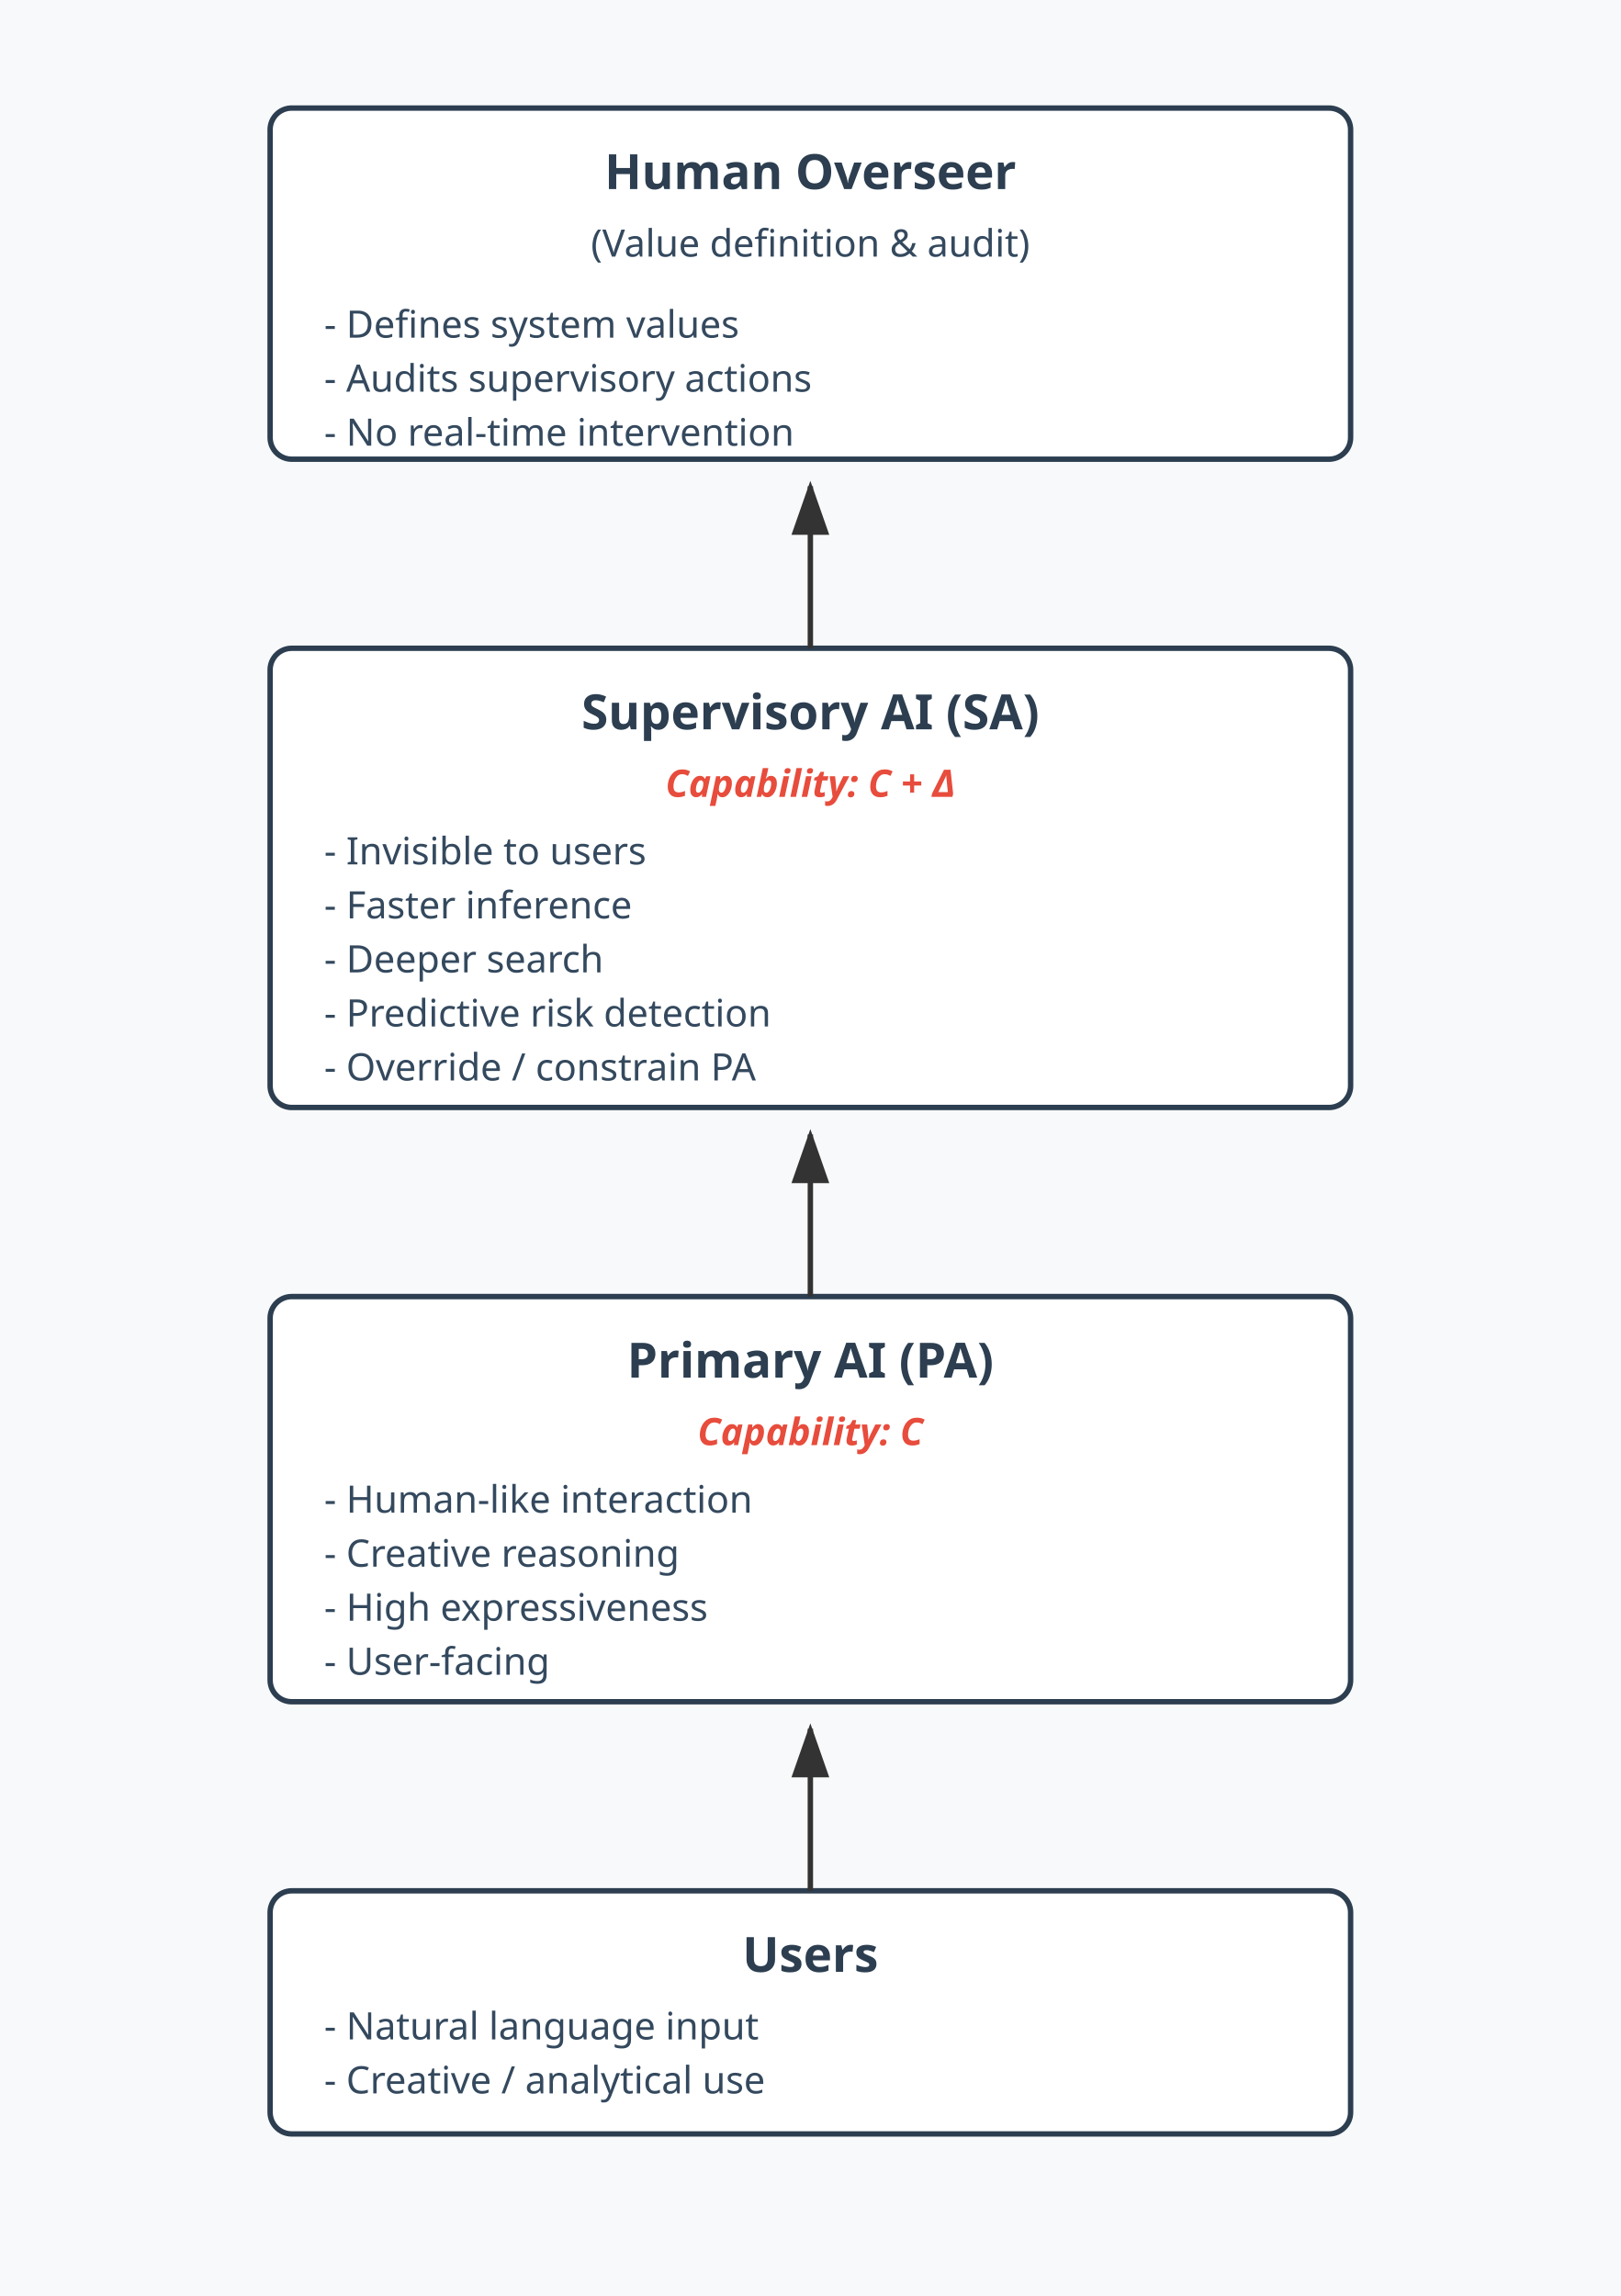
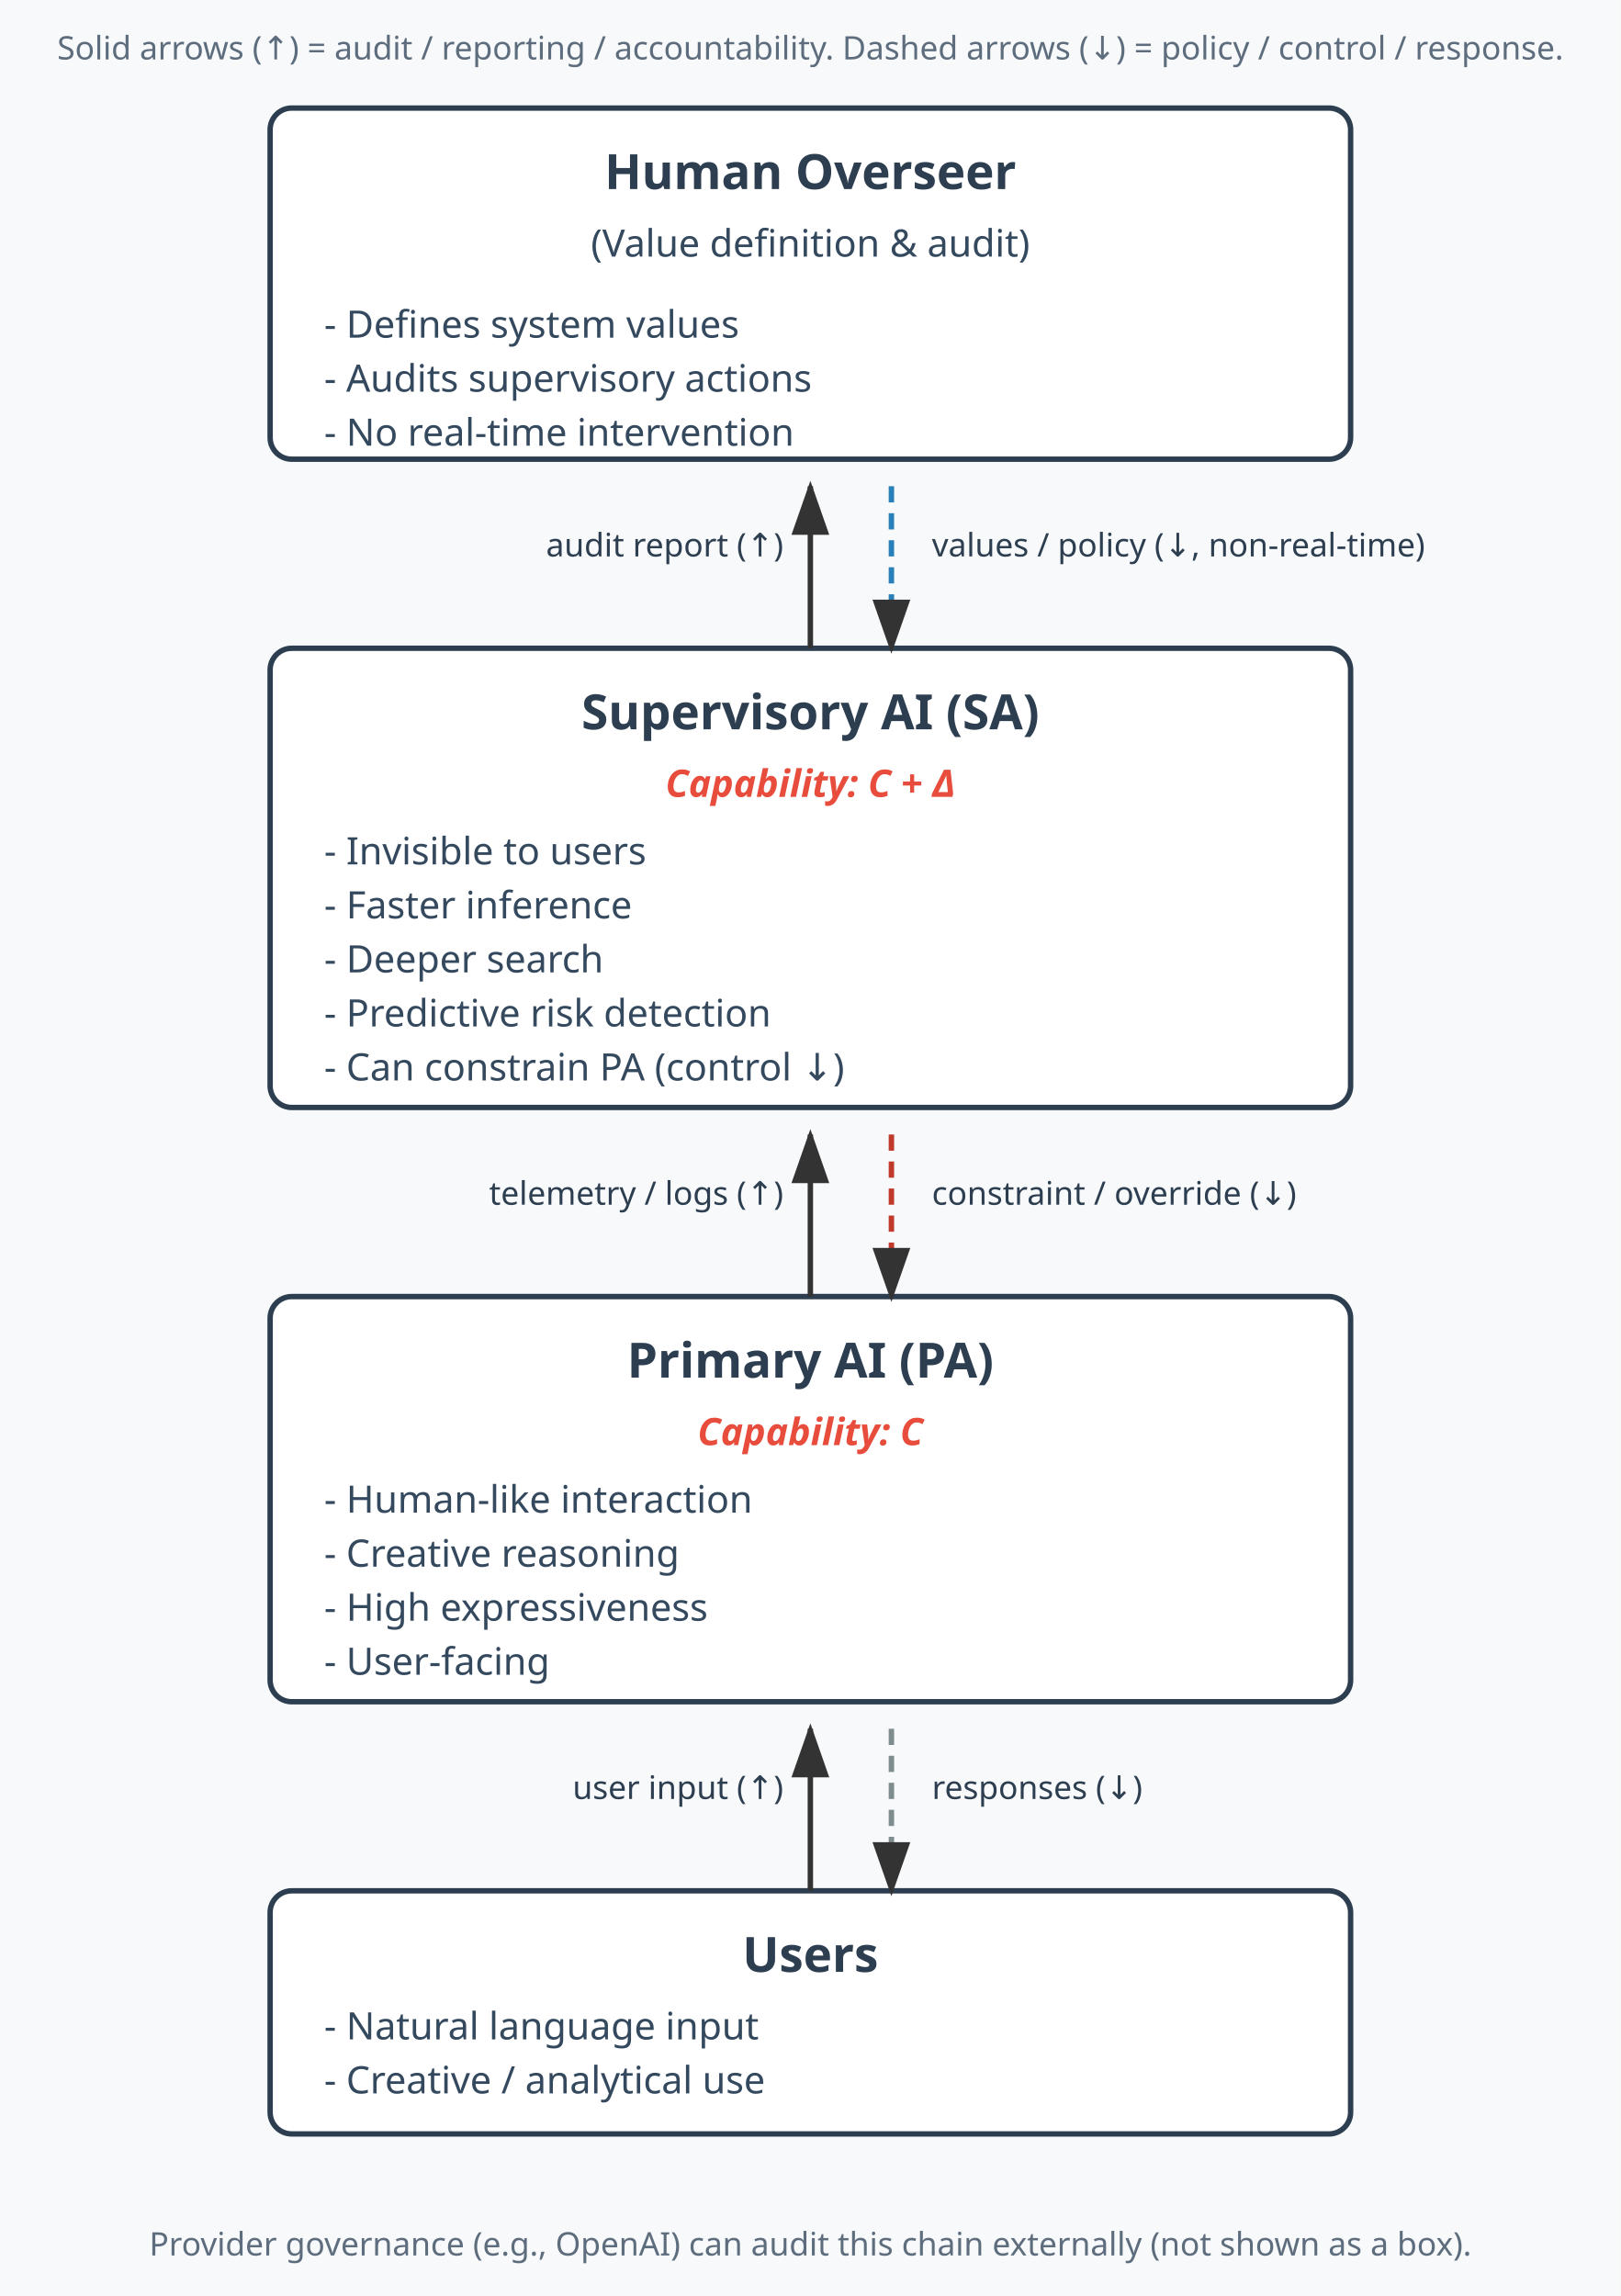
<svg xmlns="http://www.w3.org/2000/svg" viewBox="0 0 600 850">
  <rect width="600" height="850" fill="#f8f9fa" />
  <defs>
    <marker id="arrowhead" markerWidth="10" markerHeight="7" refX="9" refY="3.5" orient="auto">
      <polygon points="0 0, 10 3.5, 0 7" fill="#333" />
    </marker>
    <style>
      .title { font: bold 18px sans-serif; fill: #2c3e50; }
      .text { font: 14px sans-serif; fill: #34495e; }
      .capability { font: italic bold 14px sans-serif; fill: #e74c3c; }
+       .label { font: 12px sans-serif; fill: #2c3e50; }
+       .note { font: 12px sans-serif; fill: #5d6d7e; }
      .box { fill: #ffffff; stroke: #2c3e50; stroke-width: 2; rx: 8; ry: 8; }
    </style>
  </defs>
+   <text x="300" y="22" text-anchor="middle" class="note">
+     Solid arrows (↑) = audit / reporting / accountability. Dashed arrows (↓) = policy / control / response.
+   </text>
  <rect x="100" y="40" width="400" height="130" class="box" stroke="#2980b9" />
  <text x="300" y="70" text-anchor="middle" class="title">Human Overseer</text>
  <text x="300" y="95" text-anchor="middle" class="text" font-style="italic">(Value definition &amp; audit)</text>
  <text x="120" y="125" class="text">- Defines system values</text>
  <text x="120" y="145" class="text">- Audits supervisory actions</text>
  <text x="120" y="165" class="text">- No real-time intervention</text>
  <rect x="100" y="240" width="400" height="170" class="box" stroke="#c0392b" />
  <text x="300" y="270" text-anchor="middle" class="title">Supervisory AI (SA)</text>
  <text x="300" y="295" text-anchor="middle" class="capability">Capability: C + Δ</text>
  <text x="120" y="320" class="text">- Invisible to users</text>
  <text x="120" y="340" class="text">- Faster inference</text>
  <text x="120" y="360" class="text">- Deeper search</text>
  <text x="120" y="380" class="text">- Predictive risk detection</text>
-   <text x="120" y="400" class="text">- Override / constrain PA</text>
+   <text x="120" y="400" class="text">- Can constrain PA (control ↓)</text>
  <rect x="100" y="480" width="400" height="150" class="box" stroke="#27ae60" />
  <text x="300" y="510" text-anchor="middle" class="title">Primary AI (PA)</text>
  <text x="300" y="535" text-anchor="middle" class="capability">Capability: C</text>
  <text x="120" y="560" class="text">- Human-like interaction</text>
  <text x="120" y="580" class="text">- Creative reasoning</text>
  <text x="120" y="600" class="text">- High expressiveness</text>
  <text x="120" y="620" class="text">- User-facing</text>
  <rect x="100" y="700" width="400" height="90" class="box" stroke="#7f8c8d" />
  <text x="300" y="730" text-anchor="middle" class="title">Users</text>
  <text x="120" y="755" class="text">- Natural language input</text>
  <text x="120" y="775" class="text">- Creative / analytical use</text>
  <line x1="300" y1="240" x2="300" y2="180" stroke="#333" stroke-width="2" marker-end="url(#arrowhead)" />
  <line x1="300" y1="480" x2="300" y2="420" stroke="#333" stroke-width="2" marker-end="url(#arrowhead)" />
  <line x1="300" y1="700" x2="300" y2="640" stroke="#333" stroke-width="2" marker-end="url(#arrowhead)" />
+   <line x1="330" y1="180" x2="330" y2="240" stroke="#2980b9" stroke-width="2" stroke-dasharray="6,4" marker-end="url(#arrowhead)" />
+   <line x1="330" y1="420" x2="330" y2="480" stroke="#c0392b" stroke-width="2" stroke-dasharray="6,4" marker-end="url(#arrowhead)" />
+   <line x1="330" y1="640" x2="330" y2="700" stroke="#7f8c8d" stroke-width="2" stroke-dasharray="6,4" marker-end="url(#arrowhead)" />
+   <text x="290" y="206" text-anchor="end" class="label">audit report (↑)</text>
+   <text x="345" y="206" text-anchor="start" class="label">values / policy (↓, non-real-time)</text>
+   <text x="290" y="446" text-anchor="end" class="label">telemetry / logs (↑)</text>
+   <text x="345" y="446" text-anchor="start" class="label">constraint / override (↓)</text>
+   <text x="290" y="666" text-anchor="end" class="label">user input (↑)</text>
+   <text x="345" y="666" text-anchor="start" class="label">responses (↓)</text>
+   <text x="300" y="835" text-anchor="middle" class="note">
+     Provider governance (e.g., OpenAI) can audit this chain externally (not shown as a box).
+   </text>
</svg>
